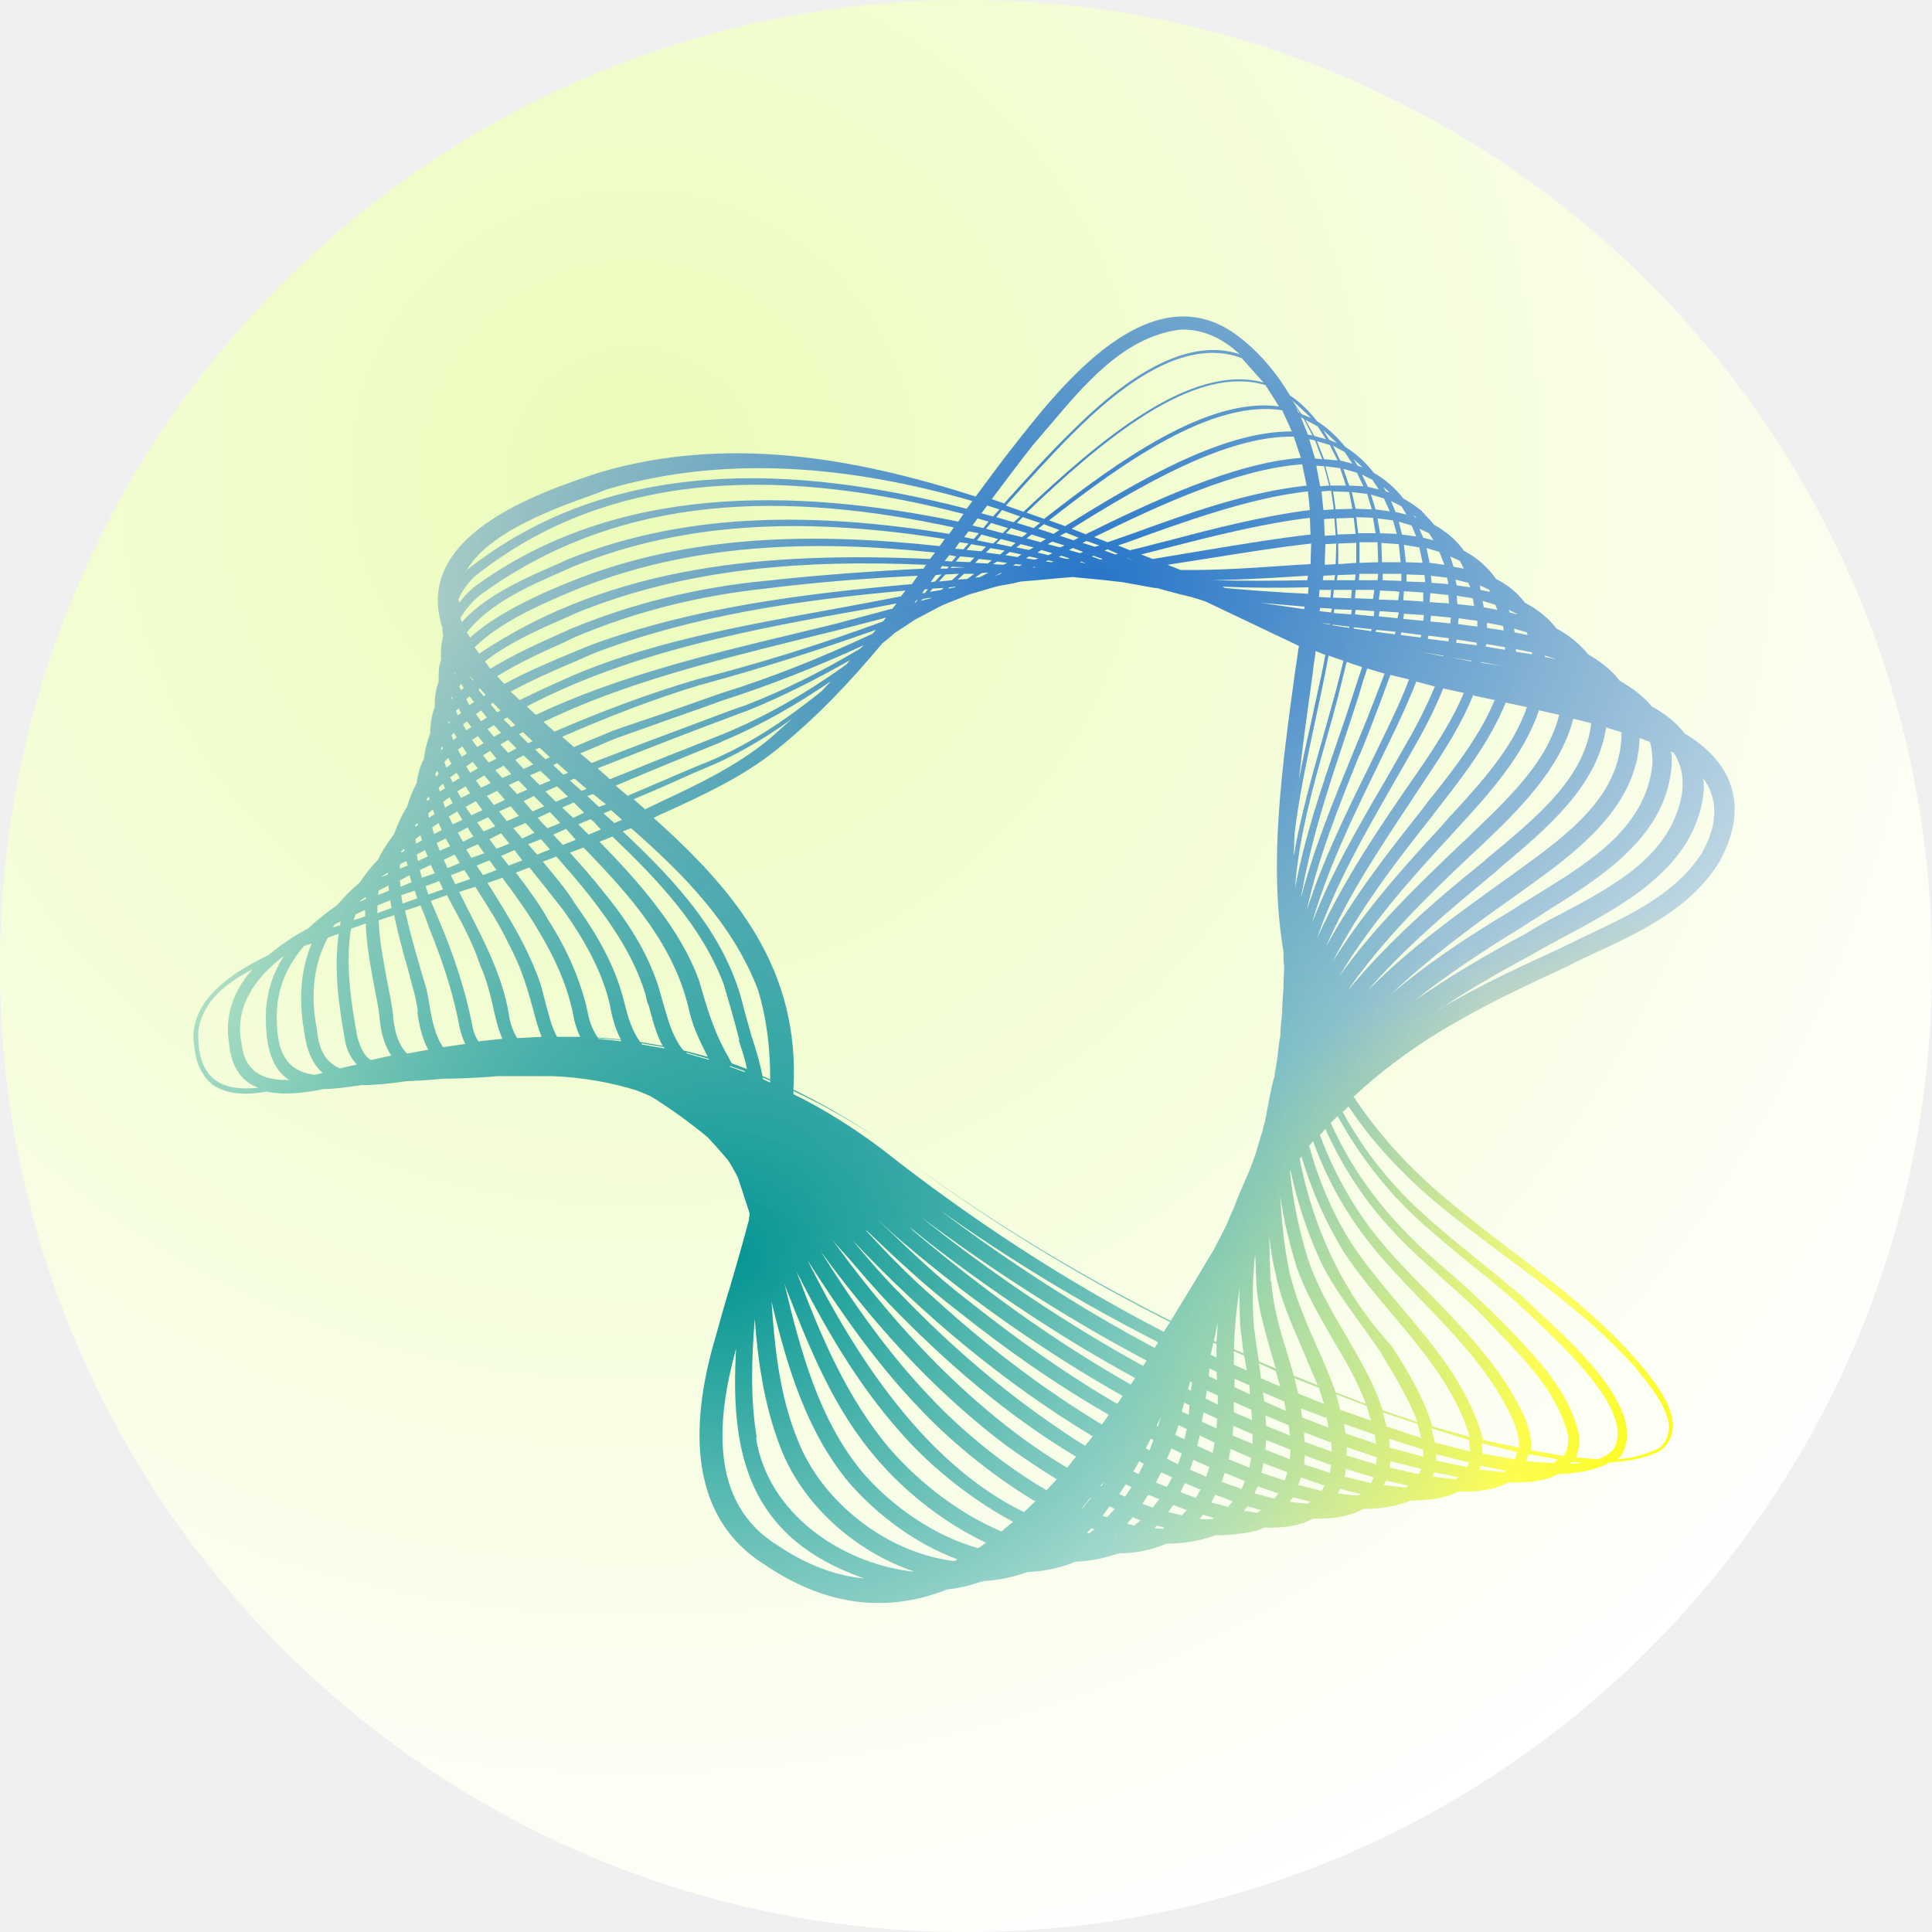
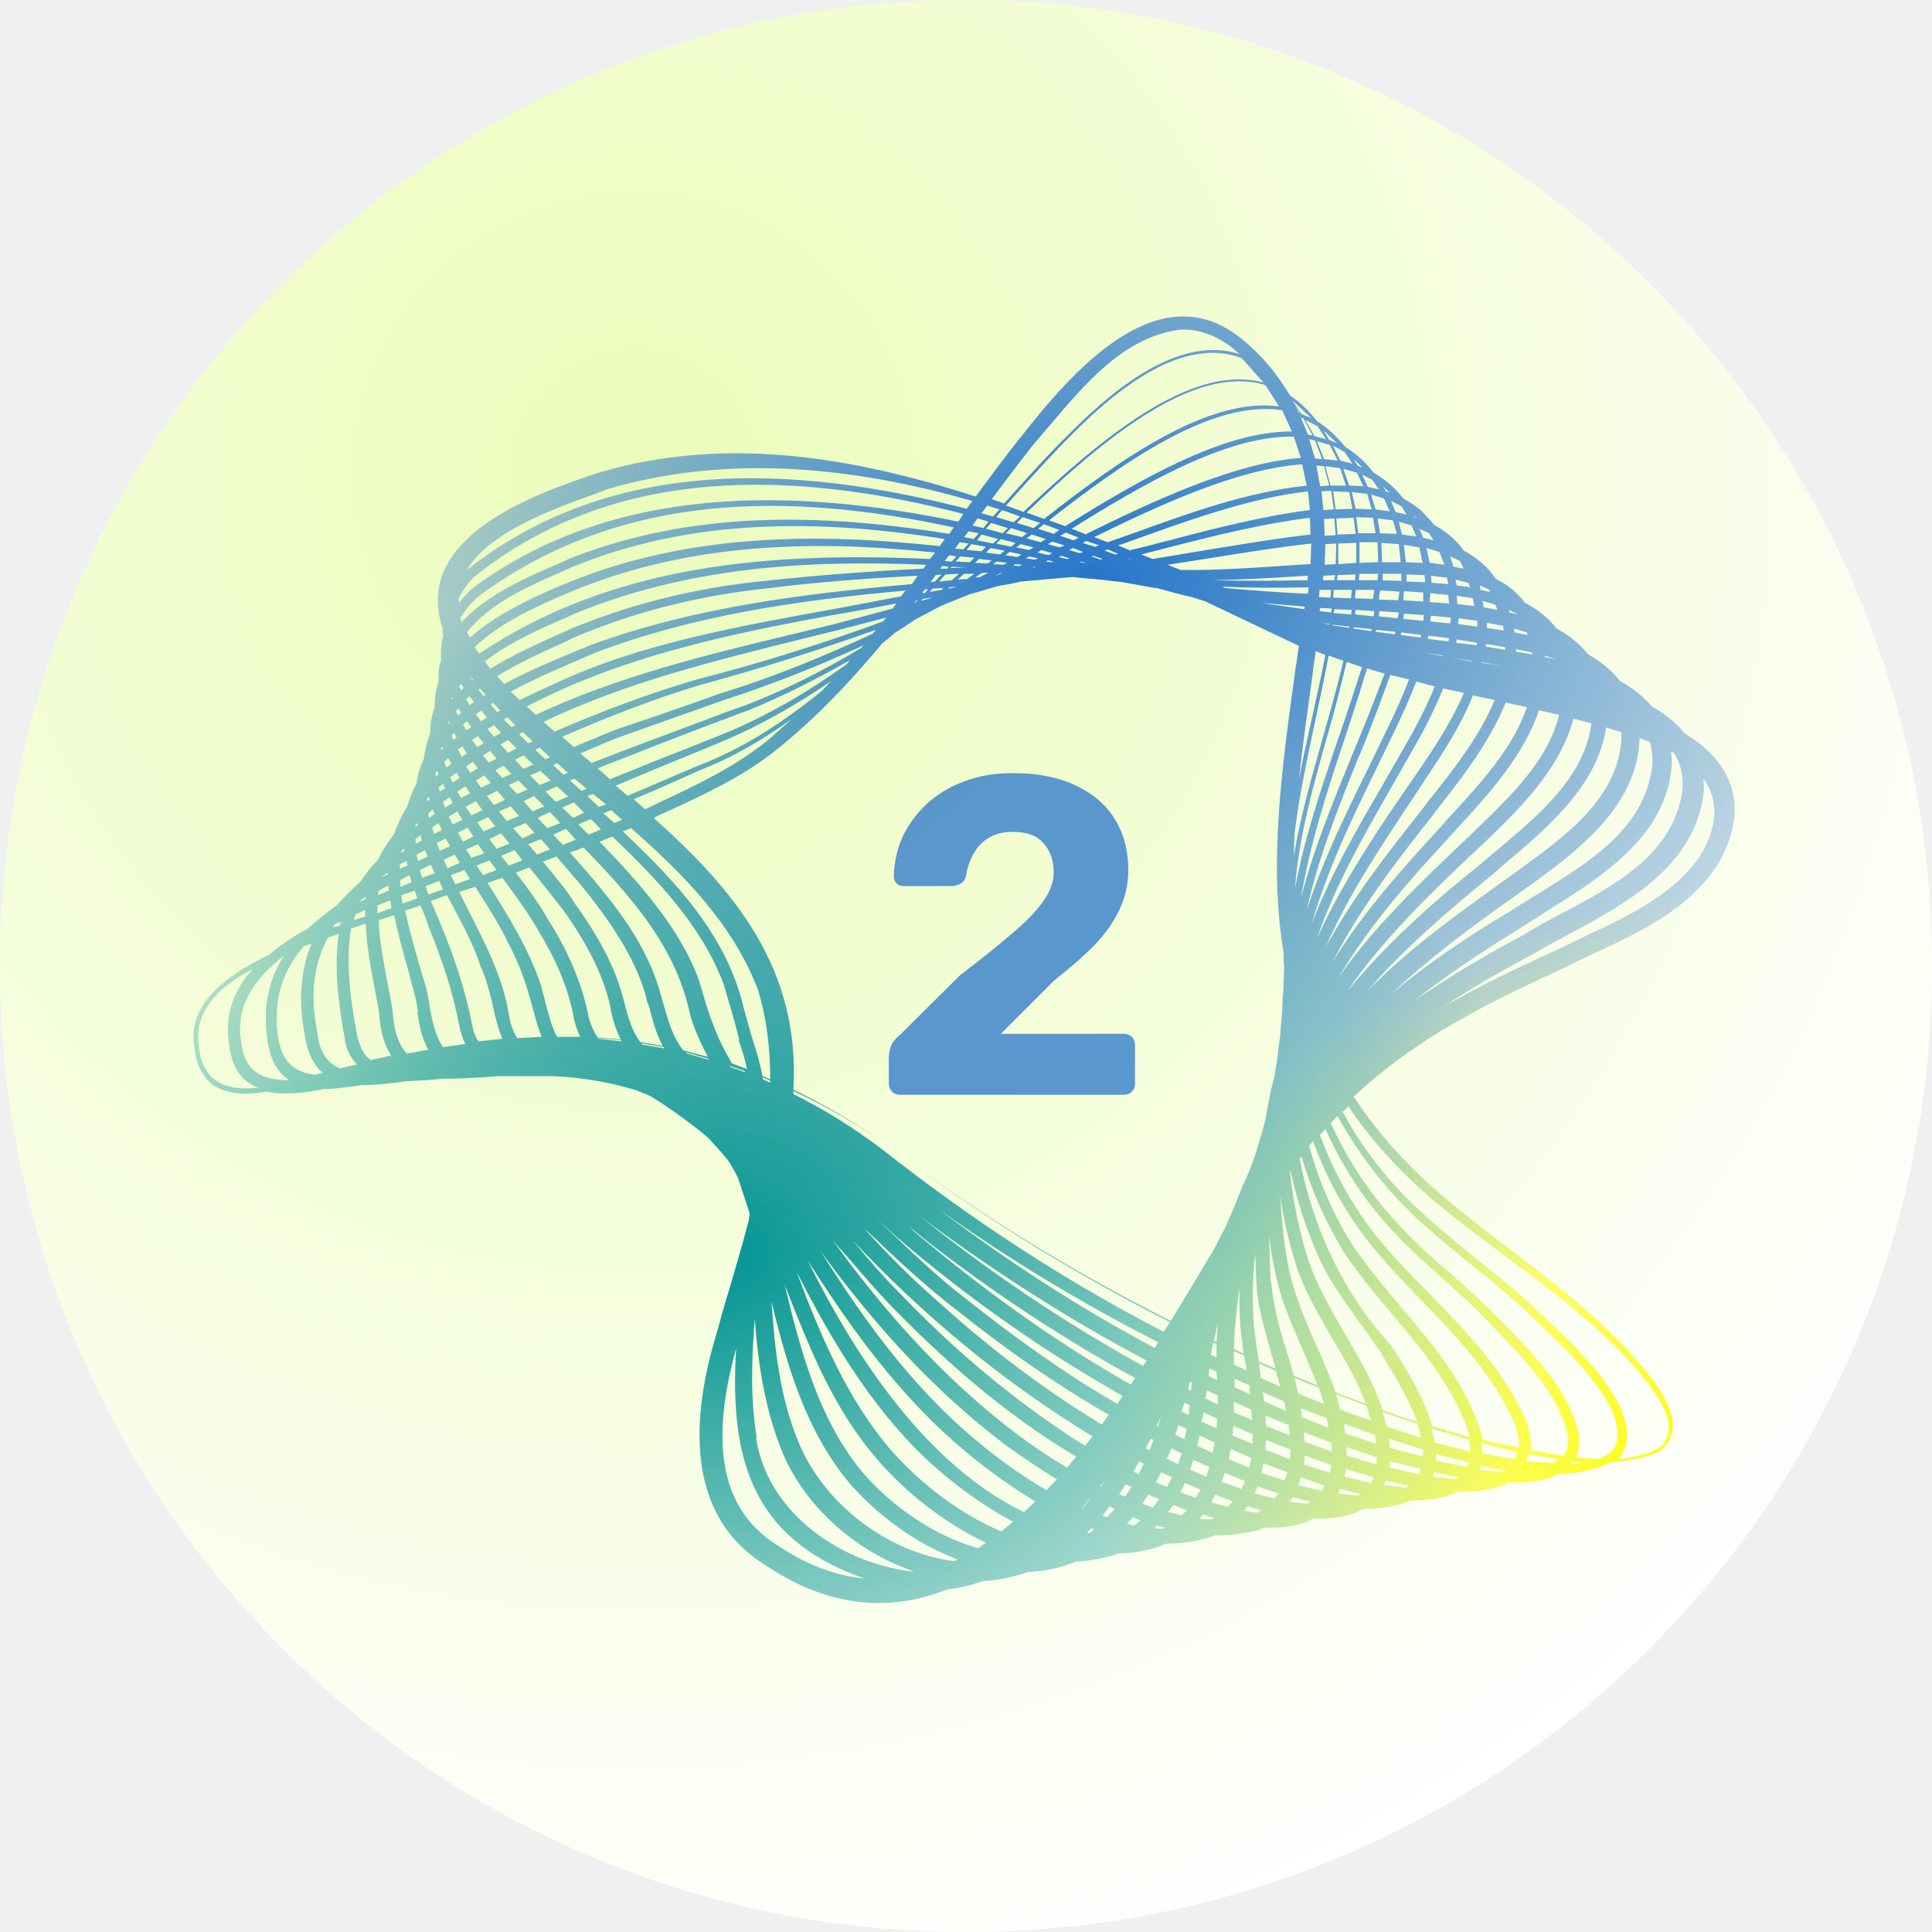
<svg xmlns="http://www.w3.org/2000/svg" viewBox="0 0 600 600">
  <path d="M300 600a300 300 0 100-600 300 300 0 000 600z" fill="#ffffff" />
  <path d="M300 600a300 300 0 100-600 300 300 0 000 600z" fill="url(#gradient_crosscurve_stable_2)" fill-opacity=".4" />
  <g transform="matrix(20,0,0,20,60,60)">
    <mask id="mask0_6359_42888" style="mask-type:alpha" maskUnits="userSpaceOnUse" x="0" y="1" width="24" height="21">
      <path fill-rule="evenodd" clip-rule="evenodd" d="m11.12 15.03c-.16-.12-.33-.24-.49-.35.16.11.33.23.49.35zm-1.8-1.09c.45.21.89.46 1.31.74-.44-.3-.88-.55-1.31-.76.11-1.89-.93-3.11-2.17-4.22l.12-.06.05-.02c.61-.28 1.22-.56 1.74-.98.61-.49 1.14-1.05 1.64-1.65.06-.05.13-.1.19-.16.11-.07.22-.14.32-.21.14-.07.28-.15.42-.22.14-.06.28-.11.42-.17.15-.04.3-.09.45-.13.12-.02.23-.04.35-.07.27-.02.54-.05.81-.07.17.02.34.03.51.05l.26.03c.17.03.33.06.5.09l.03 0c.18.05.36.1.54.14l.13.04.09.03 1.45.69c-.02.11-.03.22-.05.33-.22 1.59-.42 3.04-.19 4.42 0 .07 0 .15.01.22 0 .12-.01.23-.01.35-.01.12-.02.24-.02.37-.01.12-.03.25-.03.37-.02.1-.03.2-.04.3 0 .02-.01.05-.01.07-.01.08-.03.17-.04.25-.06.22-.1.45-.14.67-.01.05-.03.1-.04.16-.04.13-.08.26-.12.4-.03.08-.06.16-.09.24-.08.18-.16.36-.23.55-.04.09-.08.18-.12.28l-.05.1c-.05.1-.11.21-.16.31l-.05.08c-.19.32-.4.67-.61 1.01-1.42-.71-2.78-1.53-4.06-2.47 1.27.94 2.63 1.77 4.05 2.49l-.1.15c-1.55-.8-3.01-1.76-4.38-2.84-.44-.33-.9-.62-1.37-.85l0-.03zm-.36-.18c0-.46-.05-.93-.19-1.39-.39-1.02-1.15-1.79-1.97-2.51l-.13.05c.82.77 1.62 1.62 1.88 2.75l.12.43c.07.21.13.41.17.62l.12.05zm-1.95-4.19.19-.09.08-.04c.58-.27 1.16-.55 1.66-.96l.36-.32c-.44.32-.92.6-1.43.8-.34.15-.69.31-1.03.45l.17.15zm-.52.01.17.15-.12.05-.17-.15zm.27-.23c.36-.15.72-.31 1.08-.46.71-.27 1.34-.69 1.92-1.16l.14-.15c-.53.36-1.08.68-1.68.93l-.04.02c-.54.22-1.08.44-1.62.67l.19.16zm-.55-.02.2.16-.11.04-.18-.17zm.26-.23c.38-.15.76-.31 1.15-.46l.58-.23c.69-.28 1.34-.66 1.94-1.09l.06-.07c-.51.29-1.04.56-1.58.78-.17.06-.34.13-.51.19-.61.23-1.22.47-1.83.71l.08.07.11.1zm-.55-.01.19.16-.08.03-.18-.16zm.26-.24c.59-.23 1.18-.45 1.77-.67.21-.08.42-.16.63-.23.62-.24 1.21-.54 1.78-.88l.05-.05c-.72.33-1.45.62-2.2.86-.19.07-.47.17-.76.27-.33.12-.68.24-.9.32-.17.07-.35.15-.54.23l.18.15zm-.53 0 .17.15-.07.03-.16-.15zm.25-.24.01-.01c.21-.09.41-.17.6-.25.19-.07.47-.16.76-.26.34-.12.69-.24.91-.32.81-.25 1.6-.57 2.37-.93l.05-.06c-.9.32-1.82.61-2.74.86-.73.22-1.44.5-2.13.8l.18.16zm-.52 0 .16.15-.07.03-.16-.15zm.23-.25c.72-.31 1.46-.59 2.21-.81.98-.25 1.94-.55 2.89-.9l.05-.06-.77.2-.53.13c-1.36.34-2.76.68-4.02 1.29l.17.15zm-.49.01.15.14-.07.03-.14-.14.06-.03zm.2-.27c1.25-.59 2.64-.93 3.98-1.25l0 0 .66-.16.9-.24.06-.08-.42.08c-1.81.32-3.68.66-5.32 1.52l.14.13zm-.44.04.12.12-.06.03-.12-.12zm.19-.27c.17-.08.33-.16.49-.23l.11-.05c1.29-.6 2.83-.87 4.26-1.13h0l.54-.1.52-.1.07-.09c-1.65.15-3.28.38-4.83.97l-.25.11c-.33.14-.7.3-1.05.49zm-.42.04.12.12-.05.03-.1-.12zm.18-.29c.35-.19.73-.35 1.09-.5l.27-.11c1.59-.58 3.28-.79 4.97-.94l.09-.13c-.79.04-1.58.1-2.37.2-1.03.11-2.04.36-2.99.77l-.12.06c-.34.15-.71.32-1.05.53l.11.12zm-.38.07.09.1-.03.02-.08-.1zm.17-.31c.36-.22.76-.4 1.12-.56l.11-.05c.96-.4 1.99-.65 3.03-.75.82-.09 1.64-.15 2.46-.19l.04-.06c-1.86-.08-3.71.04-5.46.76l-.04.02c-.46.2-.95.41-1.35.72l.08.11zm-.33.11.06.07-.01.01-.05-.08zm-.42-.74c-.46-1.41 1.41-2.08 2.46-2.42 1.96-.57 3.92-.23 5.82.38.23-.31.45-.61.69-.91.77-.98 2.14-2.61 3.45-1.53.31.25.55.55.74.87.15.1.29.23.42.4.16.1.3.23.44.4.16.1.31.23.44.4.17.1.33.23.46.4.09.05.18.11.27.18l.15.16c.02.02.04.05.06.07.18.1.34.23.46.4.2.11.37.25.5.44.18.09.33.21.45.37.19.1.36.23.49.4.19.1.36.24.49.4.19.11.36.24.49.41.19.11.37.24.5.4.2.11.38.25.51.42.69.41 1.04 1.08.54 1.99-.44.72-1.22 1.09-1.96 1.43-.13.06-.26.12-.39.19-.56.26-1.12.52-1.65.82-.61.34-1.18.74-1.68 1.21.33.5.75.99 1.31 1.48.36.31.75.61 1.13.9h0c.7.53 1.4 1.07 1.98 1.74l.01.01c.29.35.81.98.33 1.37-.22.11-.49.16-.79.18-.21.12-.49.17-.8.18-.2.11-.47.14-.77.13-.2.11-.46.15-.77.14-.2.1-.45.14-.74.14-.22.09-.47.13-.74.13-.21.12-.48.16-.78.15-.22.12-.48.15-.76.14-.04.02-.08.04-.13.05-.21.05-.42.07-.63.07-.24.09-.5.13-.76.13-.23.1-.48.15-.74.15-.22.08-.45.12-.67.13-.24.1-.49.15-.74.16-.23.08-.46.13-.69.14-.18.06-.36.11-.56.13-.86.34-1.81.31-2.83-.38-1.27-.79-1.13-2.34-.76-3.57.07-.25.14-.51.22-.76.1-.34.2-.69.29-1.03 0-.02 0-.04.01-.07l0-.03c-.06-.18-.12-.37-.18-.55l-.03-.06c-.04-.07-.08-.15-.13-.22-.1-.12-.2-.23-.31-.35-.28-.23-.58-.45-.89-.64-.07-.03-.14-.06-.22-.09-.39-.12-.82-.2-1.3-.22l-.02 0c-.16 0-.33 0-.49 0h0 0c-.11 0-.22 0-.34 0l-.12.01c-.27.02-.52.03-.73.03-.19.02-.38.03-.58.04-.26.04-.49.06-.69.06-.21.03-.41.06-.58.06-.29.06-.62.1-.89.04-.29.05-.58.06-.83-.1-.18-.14-.27-.36-.29-.58-.12-.64.44-1.1 1.15-1.44.18-.15.38-.29.61-.41.14-.13.29-.25.46-.37.1-.12.22-.24.35-.35.08-.12.17-.24.28-.35.07-.15.16-.28.25-.4.05-.14.11-.28.2-.42.04-.13.09-.26.15-.37.01-.09.03-.17.06-.26.02-.04.03-.08.05-.11.02-.14.05-.28.1-.4 0-.14.02-.27.07-.41 0-.13.01-.26.06-.39 0-.08 0-.16.01-.24.01-.04.02-.07.03-.11-.01-.12 0-.24.03-.36 0-.04-.01-.07-.01-.11zm.36-.87c.34-.61 1.34-.97 2.01-1.21l.18-.07c1.85-.55 3.81-.36 5.68.18l-.09.12c-2.68-.69-5.52-.82-7.76.95-.01.01-.01.01-.02.02zm-.11.42c.05-.11.13-.23.24-.34 2.18-1.75 4.97-1.66 7.6-.98l-.08.12c-2.56-.53-5.34-.58-7.51 1.01-.1.08-.18.17-.24.25zm.04.28c.07-.12.17-.24.31-.35 2.2-1.6 4.79-1.59 7.34-1.04l-.07.1c-1.99-.32-4-.37-5.91.39l-.13.06c-.53.23-1.14.49-1.53.92-.01-.03-.02-.05-.02-.08zm.09.24c.35-.45.96-.72 1.49-.95l.13-.06c1.87-.77 3.84-.75 5.8-.44l-.08.11c-1.94-.21-3.89-.19-5.73.55-.72.29-1.23.57-1.56.87zm.13.22c.39-.37.92-.61 1.41-.82l.12-.05c1.8-.74 3.71-.79 5.61-.59l-.08.1c-2.46-.11-4.91.07-7 1.47l-.07-.1zm7.95-2.19-.09.12.18.05.1-.11-.19-.06zm.23.07-.09.11.27.08.1-.09zm.34.03-.28-.1c.34-.38.68-.76 1.04-1.12.71-.71 1.71-1.51 2.62-1.17l.34.38c-1.14-.31-2.55.9-3.73 2.01zm-.02.08-.09.09.26.08.1-.08zm.34.03-.28-.1c1.17-1.12 2.59-2.32 3.71-1.98l.21.33c-1.11-.15-2.5.85-3.65 1.75zm-.01.08-.09.07.24.08.09-.06-.24-.09zm.33.03-.25-.09c1.15-.9 2.53-1.88 3.62-1.71l.15.33c-1.08-.01-2.41.78-3.52 1.47zm.01.1-.09.05.21.07.08-.04-.2-.08zm.32.03-.23-.09c1.09-.68 2.4-1.45 3.45-1.43l.11.33c-1.05.08-2.31.68-3.33 1.18zm0 .1-.06.03.19.06.07-.02zm.33.02-.21-.08c1-.49 2.22-1.06 3.23-1.13l.07.33c-.92.1-1.81.42-2.69.74l-.4.14zm0 .11-.05.02.17.06.04-.01-.16-.07zm.36.02-.2-.08.12-.04c.88-.32 1.92-.7 2.83-.8l.03.29c-.72.09-1.5.29-2.18.47-.21.05-.41.11-.6.15zm-.04.12-.01 0 .1.04-.09-.04zm.38.01-.18-.07.39-.1c.7-.18 1.49-.38 2.23-.47l.01.26c-.53.06-1.06.15-1.55.23zm.43.17-.2-.08.64-.1c.5-.08 1.05-.17 1.59-.23l-.01.32-.19.01c-.61.04-1.22.09-1.83.08zm.69.28-.04-.02c.45.02.89.02 1.34.01l-.01.1c-.43-.02-.86-.05-1.29-.09zm-3.42-1.31-.2-.07c.21-.28.42-.56.64-.84.08-.09.16-.19.24-.28.56-.66 1.16-1.39 2.03-1.51.31-.02.61.1.86.31l.08.07c-.9-.3-1.9.49-2.6 1.19-.37.36-.71.74-1.06 1.13zm-3.64 8.99-.11-.05-.01-.03.12.05 0 .03zm-.53 4.13c-.3 1.09-.43 2.4.65 3.06.46.31.91.47 1.34.51-1.84-.64-2.08-2-1.99-3.57zm3.43 3.28c-.02.01-.03.02-.05.02-1.04-.13-2.04-.91-2.42-1.87-.28-.68-.36-1.42-.41-2.16.24 1 .54 2.02 1.21 2.82.43.49 1.02.94 1.67 1.18zm.46-.27-.13.09c-.69-.19-1.35-.66-1.79-1.17-.68-.81-.97-1.89-1.22-2.94l.02.06c.37.94.74 1.89 1.43 2.68.43.5 1.03.98 1.69 1.29zm.4-.31-.17.14c-.62-.26-1.24-.72-1.73-1.28-.67-.79-1.08-1.76-1.45-2.75.45.88.95 1.75 1.62 2.5.4.46 1.03 1 1.74 1.38zm.36-.33-.18.17c-1.52-.74-2.61-2.4-3.36-3.91.51.8 1.06 1.59 1.72 2.28.44.47 1.09 1.03 1.81 1.46zm.33-.34-.16.17c-.72-.42-1.37-.98-1.81-1.45-.66-.69-1.2-1.47-1.71-2.28l.02.03c.17.23.35.47.53.69.69.86 1.46 1.65 2.35 2.32.24.17.5.35.78.52zm.29-.34-.13.16c-.27-.16-.54-.34-.79-.53-.86-.65-1.62-1.43-2.3-2.28-.18-.22-.35-.45-.52-.68l-.03-.04c.1.12.21.23.31.35.18.21.37.43.57.64.87.9 1.83 1.73 2.9 2.37zm.27-.33-.12.15c-.15-.09-.27-.17-.37-.24-.91-.61-1.74-1.33-2.5-2.12-.26-.26-.5-.54-.74-.83 1.1 1.17 2.35 2.21 3.72 3.04zm.24-.32-.1.14c-.93-.56-1.8-1.23-2.6-1.96-.38-.33-.73-.69-1.07-1.06l.03.02c.46.44.92.87 1.42 1.25.74.59 1.51 1.13 2.33 1.6zm.22-.3-.08.12c-.81-.47-1.58-1.02-2.31-1.6-.5-.38-.95-.82-1.4-1.25l-.01-.01c.13.12.26.24.39.35 1.06.9 2.2 1.7 3.42 2.39zm.2-.29-.07.11c-1.2-.68-2.33-1.5-3.38-2.39l-.06-.06c.1.08.21.17.31.25 1.01.78 2.08 1.49 3.2 2.1zm.18-.27-.06.09c-1.11-.61-2.18-1.32-3.18-2.1l-.28-.22c1.11.83 2.29 1.59 3.52 2.24zm.17-.27-.05.08c-1.17-.62-2.29-1.35-3.35-2.15 1.08.77 2.22 1.46 3.4 2.06zm2.05-2.66c.05.48.15.96.3 1.42.14.39.35.75.56 1.11.22.38.45.76.58 1.18l.54.18c-.13-.35-.35-.71-.5-.96l-.07-.12c-.11-.16-.22-.32-.34-.48-.22-.31-.45-.62-.61-.97-.2-.44-.35-.9-.45-1.37l-.01.01zm.15-.2c.21 1.07.66 2.07 1.42 2.9.16.24.31.49.44.75.07.15.15.32.2.51l.58.16 0-.01c-.22-.72-.71-1.31-1.2-1.89v0c-.27-.32-.54-.64-.76-.98-.28-.46-.5-.96-.65-1.47l-.03.04zm.15-.19c.15.54.37 1.06.67 1.53.23.34.5.66.76.97.5.59 1 1.18 1.24 1.95l.03.11.56.12c0-.11-.02-.24-.08-.39-.32-.74-.88-1.32-1.44-1.9-.28-.29-.57-.59-.82-.91-.37-.47-.66-1-.86-1.56l-.06.07zm.16-.19c.21.57.5 1.1.88 1.58.25.31.53.6.82.89.57.59 1.15 1.18 1.49 1.94.06.15.1.31.1.48l0 .02.5.09c.05-.08.08-.18.07-.31-.15-.65-.64-1.15-1.1-1.63l-.21-.22c-.19-.2-.4-.38-.6-.56-.26-.24-.53-.47-.77-.73-.46-.48-.82-1.03-1.09-1.63l-.08.09zm.17-.18c.27.6.64 1.15 1.1 1.63.24.26.5.49.77.72.21.18.41.37.61.56l.22.22c.48.5 1 1.02 1.16 1.72.01.14-.01.26-.05.35l.34.03c.09-.03.17-.08.24-.15.35-.56-.72-1.55-1.27-2.07l-.18-.17c-.24-.22-.49-.42-.74-.62-.26-.21-.51-.42-.76-.64-.54-.48-.99-1.06-1.33-1.68l-.1.1zm.18-.18c.34.63.79 1.19 1.34 1.67.24.22.5.42.75.63v0h0c.25.2.51.41.75.62l.21.2c.61.56 1.72 1.59 1.27 2.25-.01.01-.03.03-.04.04.22-.02.43-.07.64-.17.38-.33-.03-.83-.29-1.16-.03-.03-.05-.06-.07-.09-.59-.66-1.28-1.18-1.98-1.7h0c-.39-.29-.78-.58-1.15-.89-.56-.48-1-.97-1.33-1.47l-.08.08zm1.51-1.58c.07-.04.14-.08.21-.12.55-.31 1.11-.57 1.68-.83.14-.07.27-.13.41-.2.68-.32 1.38-.65 1.78-1.28.27-.48.23-.86.02-1.15.01.08.01.17 0 .26-.16 1.12-1.2 1.68-2.13 2.18-.17.09-.34.18-.49.27-.5.27-1 .55-1.47.87zm3.6-4 .04.02c.11.17.16.37.13.62-.16.97-1.05 1.44-1.88 1.88-.2.1-.39.21-.57.32-.58.31-1.16.65-1.71 1.03.52-.41 1.08-.78 1.65-1.13.12-.08.26-.16.39-.25.88-.55 1.89-1.18 1.96-2.3 0-.06 0-.13-.01-.18zm-.49-.21.16.06c.03.1.04.21.04.33-.09.98-.94 1.51-1.73 2-.16.1-.33.2-.48.3-.72.43-1.32.84-1.84 1.28.57-.54 1.2-1.01 1.85-1.47.07-.05.14-.1.21-.15.81-.58 1.75-1.27 1.79-2.34zm-.51-.16.23.07c0 .98-.83 1.58-1.57 2.12-.11.08-.21.15-.32.23-.71.51-1.43 1.03-2.06 1.67.57-.66 1.24-1.23 1.92-1.79.05-.04.11-.09.16-.14.69-.58 1.5-1.25 1.63-2.17zm-.52-.14.28.07c-.1.83-.81 1.42-1.45 1.96-.09.07-.18.15-.26.22-.74.59-1.47 1.24-2.08 1.98.54-.78 1.23-1.46 1.93-2.12l.12-.11c.59-.56 1.26-1.21 1.46-2zm-.53-.13.31.07c-.17.71-.77 1.28-1.31 1.8-.07.07-.14.14-.21.2-.67.64-1.36 1.3-1.9 2.07.48-.81 1.11-1.52 1.76-2.22l.08-.09c.49-.53 1.04-1.14 1.27-1.84zm-.52-.12.33.07c-.21.62-.7 1.16-1.15 1.65-.06.06-.11.12-.16.18-.61.66-1.23 1.35-1.71 2.13.42-.82.98-1.55 1.55-2.27.05-.07.11-.14.16-.21.36-.46.75-.98.98-1.55zm-.5-.11.33.07c-.22.53-.6 1.03-.95 1.47-.06.07-.12.15-.17.22-.54.68-1.08 1.37-1.5 2.14.35-.81.85-1.55 1.34-2.29.08-.12.15-.23.23-.35.26-.39.54-.82.72-1.28zm-.47-.11.32.07c-.18.43-.45.84-.71 1.22-.57.82-1.15 1.67-1.57 2.59.29-.84.74-1.62 1.18-2.39.09-.16.19-.33.28-.49.18-.31.36-.65.5-1zm-.43-.11.3.08c-.14.34-.31.66-.49.97-.09.16-.19.33-.28.49-.42.72-.84 1.44-1.14 2.22.24-.83.61-1.6.99-2.38.1-.21.21-.43.31-.64.11-.23.22-.48.32-.73zm-.39-.1.29.07c-.09.24-.2.48-.31.71-.1.21-.21.43-.31.64-.36.73-.72 1.46-.97 2.24.18-.83.5-1.62.82-2.42v.01 0 0 0 0 0 0 0c.11-.26.21-.53.31-.79l.17-.46zm-.36-.1.27.08-.17.44c-.1.26-.21.53-.32.79v0c-.3.74-.61 1.48-.81 2.26.14-.84.4-1.64.67-2.45.1-.31.21-.62.3-.94l.06-.18zm-.31-.1.23.08-.06.18c-.1.31-.2.62-.31.93-.26.76-.52 1.52-.67 2.32.05-.75.27-1.55.5-2.36.11-.38.21-.77.3-1.15zm-.29-.1.23.08c-.09.39-.2.77-.31 1.16-.18.64-.36 1.27-.46 1.87 0-.11.01-.22.01-.33.07-.59.2-1.19.33-1.8.07-.33.14-.65.2-.98zm-.2-.07.15.06c-.06.33-.14.66-.21.99-.07.31-.14.63-.2.94.06-.55.14-1.11.22-1.69v-.01c.01-.1.03-.19.04-.29zm-8.96 6.04c.05.15.1.3.13.45l-.24-.09c-.01-.03-.03-.05-.04-.08-.23-.39-.34-.77-.46-1.19-.15-.42-.39-.81-.66-1.16-.27-.36-.58-.69-.89-1.01l.2-.08c.7.67 1.39 1.39 1.73 2.3.07.24.18.61.24.86zm-2.25-3.39-.05-.04-.19.08.16.16.19-.08zm-.21-.2-.1-.1-.18.08.17.16.17-.08zm-.19-.19-.17-.16-.18.08.16.16.19-.08zm-.32-.3-.11-.1-.16.07.15.15.17-.07zm-.22-.2-.15-.14-.06.03-.07.04.13.14.15-.07zm-.26-.25-.13-.13-.12.07.12.13zm-.24-.24-.11-.12-.1.06.1.12.11-.06zm-.22-.24-.09-.11-.08.06.08.11.09-.06zm-.2-.24-.07-.09-.05.05.05.09.07-.05zm-.16-.22-.04-.06-.03.04.03.06.04-.04zm-.13-.22-.01-.02 0 .01.01.02.01-.01zm8.03-2.3.08-.11.17.05-.08.1-.17-.04zm.21.05.08-.09.26.08-.08.08zm.31.07.08-.08.25.08-.08.06-.25-.06zm.32.08.08-.06.22.07-.08.05-.22-.06zm.33.09.07-.04.19.06-.07.03zm.33.09.06-.03.16.06-.05.02-.17-.05zm.35.1.03-.01.14.05-.03.01zm.34.1.01 0 .05.02-.05-.02zm4.58 1.35.11.02 0 0zm.22.04.32.06 0-.01-.32-.05 0 0zm.44.08.32.06 0-.01-.32-.05zm.47.08.32.05 0 0-.32-.06 0 .01zm.77.14-.18-.03.18.03zm-.29-.06.04.01zm-12.13 6.2.22.08-.01-.02-.23-.08.01.02zm.4 5.75c-.1-.61-.08-1.22-.03-1.84.05.68.15 1.35.4 2 .34.88 1.15 1.61 2.07 1.92l-.05 0c-1.1-.14-2.22-.91-2.4-2.07zm4.89 1.28-.03.03.03-.03zm.17-.18-.01 0 .13-.16.01 0-.13.16zm.28-.35.06-.07-.05.08zm-6.1-6.66c-.11-.22-.22-.44-.28-.68-.22-1.04-.93-1.83-1.65-2.57l-.21.08c.17.19.34.38.49.57.37.45.71.95.89 1.53.02.07.04.14.06.21h0c.06.2.11.41.21.59.03.06.07.12.11.17zm-2.2-3.54.15.17-.2.08-.15-.16zm-.25-.26.16.17-.2.08-.06-.06-.09-.1zm-.25-.25.16.16-.18.08-.14-.16zm-.24-.24.14.14-.16.07-.13-.14zm-.23-.23.12.13-.14.06-.11-.12.13-.07zm-.21-.23.1.12-.12.06-.09-.11.11-.07zm-.19-.23.09.11-.1.06-.08-.11.09-.06zm-.17-.23.07.09-.08.05-.05-.09zm-.13-.2.04.07-.05.04-.03-.07.04-.04zm-.1-.18.01.03-.01.01-.01-.03.01-.01zm8.02-2.57-.06.08-.01.01.15.03.08-.09zm.2.05-.07.09.25.05.08-.07zm.3.07-.07.07.23.05.07-.06-.23-.06zm.31.08-.07.05.2.04.07-.04-.2-.05zm.32.09-.06.04.17.04.06-.03zm.31.09-.04.02.13.03.04-.01-.13-.04zm.31.09-.02.01.1.02zm3.86.98-.14-.03.14.02 0 .01zm.3.05-.26-.04 0-.01.26.03 0 .02zm.34.05-.27-.04 0-.02.28.03-.01.03zm.37.05-.3-.04.01-.03.3.03-.01.04zm.4.05-.31-.04.01-.04.31.04zm.43.06-.32-.04.01-.05.32.04-.01.05zm.44.06-.32-.04.01-.05.31.05zm.44.07-.3-.05.01-.04.29.05 0 .04zm.42.07-.25-.04 0-.04.25.05 0 .03zm.38.08-.18-.04 0-.02.18.06zm-13.15 6.22-.35-.1-.02-.02.35.1.01.02zm5.86 7.34.03.01.08-.06-.04-.02-.07.07zm.24-.26.07.02.12-.13-.08-.04zm.26-.34.09.04.1-.15-.09-.04-.1.15zm.26-.33.04.02.08-.16-.07-.04-.09.16zm.15-.38.06.03.06-.16-.04-.02zm.17-.35.02.01.05-.15-.07.14zm-7.89-6.54c.06.22.11.44.22.64l-.35-.06c-.13-.18-.19-.39-.25-.63-.14-.57-.44-1.07-.77-1.53-.12-.2-.3-.41-.49-.64l.21-.08c.18.21.36.41.53.63.35.45.67.93.84 1.47.02.06.03.13.05.19zm-1.53-2.41-.14-.16-.2.08.01.01.13.15zm-.24-.26-.14-.15-.19.08.14.16zm-.27-.29-.1-.12-.18.08.12.15.19-.08zm-.24-.28-.07-.08-.16.08.11.14.17-.08zm-.17-.2-.1-.12-.13.08.08.11.15-.07zm-.2-.23-.08-.1-.1.07.06.1.12-.07zm-.17-.23-.07-.11-.07.05.06.11zm-.16-.25-.04-.07-.04.04.03.07.05-.04zm-.11-.22-.01-.03-.01.01.01.03.01-.01zm7.85-2.71.07-.1.14.02-.08.09zm.18.02.07-.09.23.04-.07.07zm.3.04.07-.07.22.04-.07.06-.22-.03zm.3.04.07-.05.18.04-.06.04zm.32.05.05-.03.14.03-.05.02-.14-.02zm.31.05.03-.02.09.02-.03.01-.09-.01zm4.02.74-.69-.1.69.06-.01.04zm.23.03.18.02.01-.06-.18-.01-.01.05zm.22.03.27.02.01-.07-.27-.01zm.33.02.29.03.01-.08-.29-.02-.01.07zm.66.06.02-.09-.3-.02-.01.08zm.09.01.31.03.01-.09-.31-.02-.01.09zm.42.04.31.03.01-.09-.31-.03-.01.09zm.73.08 0-.09-.29-.04-.01.09zm.15.02.26.04-.01-.07-.25-.05 0 .08zm.43.07.2.04-.01-.04-.2-.06.01.06zm-13.55 6.4.35.06-.01-.02-.35-.06.01.02zm7.35 7.64-.01 0 .01-.01.02 0-.01 0zm.29-.17-.11-.03.09-.1.12.05-.1.08zm.29-.28-.16-.06.09-.14.17.07zm.22-.32-.17-.07.08-.16.17.08-.08.15zm.16-.36-.16-.08.07-.16.16.08-.06.17zm.11-.38-.14-.07.05-.15.13.06-.04.16zm.07-.38-.11-.05.04-.14.08.04-.01.14 0 .01zm.04-.37-.05-.03.03-.12.03.02-.02.13zm.05-.34 0 0 .01-.03-.01.04zm-8.91-5.12c-.09-.17-.14-.36-.17-.54-.12-.52-.4-1.01-.71-1.45-.18-.23-.36-.46-.54-.68l-.21.08c.2.26.38.51.5.73.29.45.53.98.63 1.51.03.12.08.23.14.32l.36.03zm-1.65-2.94.12.16-.21.08-.12-.15zm-.21-.26.13.16-.2.08-.11-.15.18-.09zm-.2-.25.11.14-.18.08-.1-.14.17-.08zm-.19-.25.1.14-.17.08-.09-.13zm-.16-.23.07.11-.14.07-.06-.1.13-.08zm-.14-.21.05.08-.11.07-.04-.08.1-.07zm-.13-.23.05.09-.08.06-.03-.09.06-.06zm-.09-.18.01.03-.03.03 0-.03.02-.03zm7.87-2.97-.07.09.11.01.07-.08zm.17.02-.07.08.22.01.07-.07zm.29.04-.06.06.2.01.06-.05zm.28.04-.06.04.16.01.06-.03-.16-.02zm.29.04-.04.02.1.01.04-.02zm.28.04-.01.01.05 0zm4.61.48-.18-.01.01-.11.18 0-.01.12zm.32.01-.28-.01.01-.12.28 0zm.35.01-.29-.01.01-.13.29 0-.02.14zm.38.02-.3-.01.02-.14.22.01.08.01zm.39.02-.31-.02.01-.14.3.02zm.4.03-.3-.02.01-.14.28.03.01.13zm.39.04-.26-.03-.01-.13.25.04zm.36.06-.21-.04-.02-.1.2.06zm.31.07-.12-.03-.01-.04.12.06zm-13.91 6.63-.36-.04-.01-.01.36.03.01.02zm8.28 7.56.13.01.01-.01.01-.01-.12-.03zm.21-.25.21.05.08-.08-.21-.08zm.19-.31.24.09.07-.13-.24-.1-.07.14zm.15-.35.16.07.09.04.05-.15-.25-.11zm.11-.37.24.11.03-.16-.23-.11-.04.16zm.08-.37.22.1.01-.15-.21-.1-.03.15zm.06-.36.18.09 0-.14-.17-.08-.02.13zm.04-.35.13.06-.01-.13-.11-.05-.01.12zm.04-.33.08.04 0-.21-.05-.02-.04.19zm.04-.22.04.02.02-.3zm-9.93-4.97c.02.08.05.17.09.25l-.36 0c-.09-.16-.13-.35-.18-.53l-.07-.27c-.19-.57-.51-1.08-.83-1.59l.23-.08c.2.27.39.53.53.77.28.46.5.92.59 1.46zm-1.21-2.34-.11-.15-.2.08.1.15zm-.19-.26-.1-.14-.18.08.08.13zm-.17-.26-.09-.14-.15.08.08.14zm-.17-.26-.08-.13-.13.08.06.12.15-.07zm-.15-.26-.05-.09-.1.07.03.09.12-.07zm-.12-.23-.03-.07-.07.06.02.06zm-.1-.22-.02-.05-.03.04.01.05.04-.04zm7.79-3.19.03-.04.1.01-.02.03zm.16-.01.02-.02.21.01 0 0-.23.01zm5.51.19h0c-.48.01-.96.01-1.45 0 .44-.01.87-.03 1.31-.06l.18-.01-.01.07-.04 0zm.27 0 .18 0 .01-.08-.18.01zm.22 0 .28 0 .01-.09-.28.01-.01.08zm.34 0 .29 0 .01-.1-.29 0-.01.1zm.66.01 0-.11-.29 0 0 .1zm.08.01.29.01-.01-.11-.28-.01 0 .11zm.39.02.26.02-.02-.1-.25-.03.01.11zm.39.04.21.03-.03-.07-.2-.05.02.09zm.37.07.14.03 0-.03-.15-.07zm-14.34 6.94zm10.01 7.49-.03-.01.05-.06.17.05-.03.02zm.41-.19-.26-.07.06-.12.27.1zm.21-.28-.31-.11.05-.14.31.13zm.12-.33-.32-.13.03-.16.32.14-.03.16zm.05-.37-.31-.13.01-.15.3.13 0 .15zm-.29-.49 0-.16.27.12.01.16zm.25-.28-.24-.11 0-.13.23.1zm-.05-.37-.2-.09 0-.21.16.07zm-.04-.26-.16-.07c.01-.32.04-.64.09-.96-.01.2 0 .4.01.61l.05.42zm-10.91-4.92c-.05-.12-.09-.27-.13-.42-.08-.29-.17-.63-.38-1.02-.14-.3-.33-.59-.52-.89l-.25.08.12.24c.27.53.55 1.06.65 1.65.02.16.07.28.13.38l.37-.02zm-1.2-2.59.09.14-.23.08-.07-.14zm-.15-.24.08.13-.19.08-.06-.13zm-.14-.25.07.12 0 0h0l-.16.07-.05-.12.14-.07zm-.11-.24.05.11-.12.06-.03-.1zm-.09-.21.03.07-.09.06-.01-.07zm-.06-.2.01.04-.04.03 0-.04.03-.03zm7.87-3.44-.08.11.07-.01.1-.11zm.15-.01-.1.11.2-.02.11-.1-.21.01zm.29-.01-.1.09.15-.01.11-.08-.16 0zm.27-.01-.1.07.08-.01.13-.07zm.29 0-.09.05 0 0 .12-.05-.03 0zm5.21-.14-.17.01.01-.32.17-.01-.01.32zm.32-.02-.28.02 0-.32.28-.01 0 .32zm.34-.01-.29.01 0-.32.28 0 .01.3zm.35 0-.29 0-.01-.3.27.02.03.28zm.35.01-.27-.01-.03-.27.24.04.05.24zm.33.03-.23-.03-.05-.23.2.06zm.3.06-.16-.03-.05-.16.15.07zm-3.24 10.64c-.04.37-.05.75-.02 1.12.02.15.04.32.07.49l.01.06.26.11-.06-.2c-.12-.42-.23-.81-.24-1.12-.01-.15-.01-.3-.02-.45zm.06 1.7.03.23.3.13-.07-.24zm.08.59-.02-.14.33.14.03.15zm.03.38-.01-.16.36.15.02.16-.37-.15zm-.01.37.01-.15.38.15-.01.15-.38-.15zm-.06.36.03-.15.37.14-.04.13-.36-.12zm-.11.32.05-.11.32.11-.06.08zm-.16.27.05-.07.21.06-.06.04-.2-.03zm.88-1.59.02.14.41.16-.03-.15zm.05.44.01.08.42.15-.01-.14-.42-.16zm.01.29-.01.14.4.13.02-.12zm-.06.34-.04.12.36.09.05-.08zm-.13.32-.04.06.27.03.05-.03-.27-.07zm-12.42-7.65c.04.18.08.35.15.52l-.37.04c-.05-.07-.08-.15-.1-.26-.1-.53-.29-1.09-.5-1.59l-.14-.33.25-.09.09.17c.17.31.33.62.43.93.09.19.14.4.19.6zm-.77-1.8-.06-.13-.21.08.04.13.23-.08zm-.13-.25-.06-.13-.17.08.03.12zm-.11-.26-.04-.1-.13.07.02.1.15-.07zm-.09-.25-.02-.08-.08.06.01.07zm-.06-.24-.01-.03-.03.03 0 .03.04-.03zm7.83-3.6.04-.06.05 0-.05.06zm.12-.02.04-.05.17-.01-.03.03-.18.03zm.28-.05.02-.02.1-.01-.01.01-.11.02zm5.85-.82.17-.01-.02-.26-.16.01.01.26zm.2-.02.28-.01-.03-.25-.27.01.02.26zm.32-.02.27 0-.04-.24-.26-.01.03.25zm.34 0 .26.01-.06-.21-.24-.03.04.23zm.34.02.22.03-.07-.17-.2-.06.05.2zm.33.05.16.04-.07-.11-.15-.07.06.14zm.31.08 0 0 0 0 0 0zm-2.68 11.47c-.01-.24-.02-.48-.02-.71.02.2.05.4.1.6.08.4.25.78.41 1.15h0v0l.24.57-.37-.15-.09-.31c-.12-.38-.23-.75-.26-1.15zm.75 1.65-.38-.15.06.24.4.16zm.41.7-.02-.14.48.17.02.14-.47-.16zm.02.35 0-.13.47.16-.01.11zm-.03.32.02-.11.43.13-.04.09-.41-.1zm-.1.26.03-.06.32.08-.04.02-.07 0-.25-.03zm-13.56-6.98c-.04-.08-.06-.16-.08-.23-.1-.55-.27-1.05-.48-1.57l-.06-.17-.07-.17-.24.08c.06.28.14.56.22.84l.08.27c.04.11.06.24.08.37.04.23.09.47.21.64l.35-.05zm-.78-2.37.04.12-.23.08-.02-.13zm-.08-.24.03.11-.17.07-.01-.1zm-.05-.22.02.07-.12.05 0-.07zm-.03-.19 0 .03-.05.03 0-.02.05-.04zm7.95-3.86-.03.04.01 0 .04-.04-.02 0zm.1-.02-.03.03.15-.04.01-.01-.13.02zm6.38-1.39-.16.01-.03-.29.15-.01.04.28zm.29-.01-.26.01-.04-.28.25.01zm.3.01-.25-.01-.06-.26.24.03zm.28.03-.22-.03-.07-.23.2.06zm.26.05-.17-.04-.07-.17.16.08zm.16.05-.03-.01-.02-.03.05.04zm-2.12 10.52c.02.4.06.79.14 1.18.09.39.25.77.42 1.15.11.24.21.48.3.73l.47.18c-.13-.35-.32-.68-.52-1.01-.21-.37-.43-.74-.56-1.13-.11-.36-.2-.72-.25-1.09zm.87 3.09.47.18.07.23-.48-.17zm.82.7.01.13.52.14 0-.11-.53-.17zm.02.34-.01.1.45.1.04-.08zm-.07.3-.03.07.34.04.04-.03zm-15.04-7.28c.03.21.07.41.17.59l-.33.06c-.12-.12-.2-.32-.22-.63-.02-.15-.05-.3-.08-.45-.06-.33-.13-.66-.14-.99l.24-.08c.06.29.14.58.22.86l.06.23c.04.13.07.27.09.41zm-.4-1.61-.02-.12-.2.08 0 .12.22-.08zm-.04-.27-.01-.08-.15.08-.01.07zm-.02-.25 0-.03-.09.06-.01.01zm15.46-6.02.1.09-.06-.02-.04-.07zm-.07.04-.17-.04-.09-.19.16.08zm-.34-.26.1.21-.22-.01-.09-.26.21.06zm-.26-.07.09.27-.24 0-.08-.3zm-.25-.03.08.3-.14.01-.06-.32zm-6.39 2.23.01 0-.01 0zm7.3 12.46.06.22.54.18-.06-.22zm.83.75 0-.1.51.13-.03.07-.48-.1zm-.05.25.02-.07.38.08-.05.03-.35-.04zm-16.17-6.53c-.1-.15-.17-.35-.19-.64-.02-.15-.05-.3-.08-.45-.06-.32-.12-.64-.13-.97l-.23.08c-.09.55 0 1.15.1 1.69.04.13.09.26.18.33.01.01.02.02.03.02l.32-.07zm-.41-2.27 0 .1-.18.06.03-.09zm.01-.2 0 .03-.09.04.01-.02.08-.05zm15.48-6.67-.14-.13.06.1.08.03zm-.16-.06-.12-.18-.18-.1.11.23zm-.23-.05-.12-.24-.2-.06.11.28.21.02zm-.24-.02-.11-.29-.09-.02.09.3zm1.7 15.05.58.18.02.18-.55-.14-.05-.21zm.76.58-.02.06.39.04.03-.02-.4-.08zm-17.63-6.59c.02.13.09.26.18.36l-.26.06c-.2-.08-.33-.26-.36-.61-.11-.56-.04-1.02.17-1.42l.17-.06c-.08.56 0 1.11.1 1.67zm-.08-1.8.01-.06-.09.04-.03.05zm15.27-7.69.21.2-.12-.05zm-.09-.06.13.2-.18-.05-.14-.25zm-.22-.12.14.26-.07-.01-.11-.27.04.02zm3.32 16.05-.55-.14.01.16.5.09zm-18.55-5.89c-.15-.13-.25-.34-.29-.66-.09-.52-.04-.97.12-1.35l-.12.04c-.25.29-.4.62-.42 1-.03.69.18.95.59 1l.12-.03zm15.35-10.17-.29-.27.14.21zm-.18-.08-.06-.1.04.09.02.01zm3.55 16.17.46.08-.07.06-.42-.03zm-19.6-6.89c-.02.6.11.92.36 1.08-.37.01-.69-.1-.74-.57-.11-.55.19-1 .66-1.36-.16.25-.26.53-.28.85zm20.41 7.02-.14-.01-.02.03.16-.01zm-20.53-5.82c-.24-.09-.41-.29-.45-.66-.08-.47.07-.85.36-1.18-.4.21-.77.49-.84.95-.03.77.37.95.93.89z" fill="black" />
    </mask>
    <g mask="url(#mask0_6359_42888)">
      <ellipse cx="14" cy="6" rx="16" ry="12" fill="url(#paint0_radial_6359_42888)" />
      <ellipse cx="23.5" cy="20" rx="9.5" ry="9" fill="url(#paint1_radial_6359_42888)" />
      <ellipse cx="8" cy="16.5" rx="13" ry="10.5" fill="url(#paint2_radial_6359_42888)" />
    </g>
+     <path d="M10.977 14C10.926 14 10.883 13.984 10.851 13.951C10.818 13.918 10.802 13.876 10.802 13.825V13.404C10.802 13.366 10.811 13.317 10.83 13.256C10.853 13.191 10.902 13.128 10.977 13.067L11.903 12.148C12.244 11.886 12.52 11.664 12.731 11.482C12.946 11.299 13.105 11.133 13.208 10.983C13.311 10.834 13.362 10.689 13.362 10.549C13.362 10.366 13.311 10.216 13.208 10.1C13.11 9.978 12.948 9.917 12.724 9.917C12.574 9.917 12.448 9.95 12.345 10.015C12.247 10.076 12.17 10.158 12.114 10.261C12.057 10.364 12.02 10.476 12.001 10.598C11.987 10.658 11.957 10.7 11.91 10.724C11.868 10.747 11.823 10.759 11.777 10.759H11.033C10.986 10.759 10.949 10.745 10.921 10.717C10.893 10.684 10.879 10.649 10.879 10.612C10.883 10.396 10.928 10.193 11.012 10.001C11.101 9.81 11.225 9.639 11.384 9.489C11.543 9.34 11.735 9.223 11.959 9.138C12.184 9.05 12.438 9.005 12.724 9.005C13.117 9.005 13.446 9.071 13.713 9.202C13.979 9.328 14.181 9.503 14.316 9.728C14.452 9.952 14.52 10.212 14.52 10.506C14.52 10.731 14.473 10.939 14.379 11.131C14.29 11.322 14.16 11.507 13.986 11.685C13.813 11.858 13.608 12.038 13.369 12.225L12.541 13.053H14.45C14.501 13.053 14.543 13.069 14.576 13.102C14.608 13.135 14.625 13.177 14.625 13.228V13.825C14.625 13.876 14.608 13.918 14.576 13.951C14.543 13.984 14.501 14 14.45 14H10.977Z" fill="#2775CA" fill-opacity="0.75" />
  </g>
  <defs>
    <radialGradient id="gradient_crosscurve_stable_2" cx="0" cy="0" gradientTransform="rotate(54.2 -42.3 263.4) scale(497.082)" gradientUnits="userSpaceOnUse" r="1">
      <stop offset="0" stop-color="#cdf850" />
      <stop offset="1" stop-color="#ffffff" />
    </radialGradient>
    <radialGradient id="paint0_radial_6359_42888" cx="0" cy="0" r="1" gradientUnits="userSpaceOnUse" gradientTransform="translate(14 6) rotate(90) scale(12 16)">
      <stop stop-color="#2775CA" />
      <stop offset="1" stop-color="#2775CA" stop-opacity="0" />
    </radialGradient>
    <radialGradient id="paint1_radial_6359_42888" cx="0" cy="0" r="1" gradientUnits="userSpaceOnUse" gradientTransform="translate(23.5 20) rotate(90) scale(9 9.5)">
      <stop stop-color="#FCFC03" />
      <stop offset="1" stop-color="#FCFC03" stop-opacity="0" />
    </radialGradient>
    <radialGradient id="paint2_radial_6359_42888" cx="0" cy="0" r="1" gradientUnits="userSpaceOnUse" gradientTransform="translate(8 16.5) rotate(90) scale(10.5 13)">
      <stop stop-color="#009393" />
      <stop offset="1" stop-color="#009393" stop-opacity="0" />
    </radialGradient>
  </defs>
</svg>
